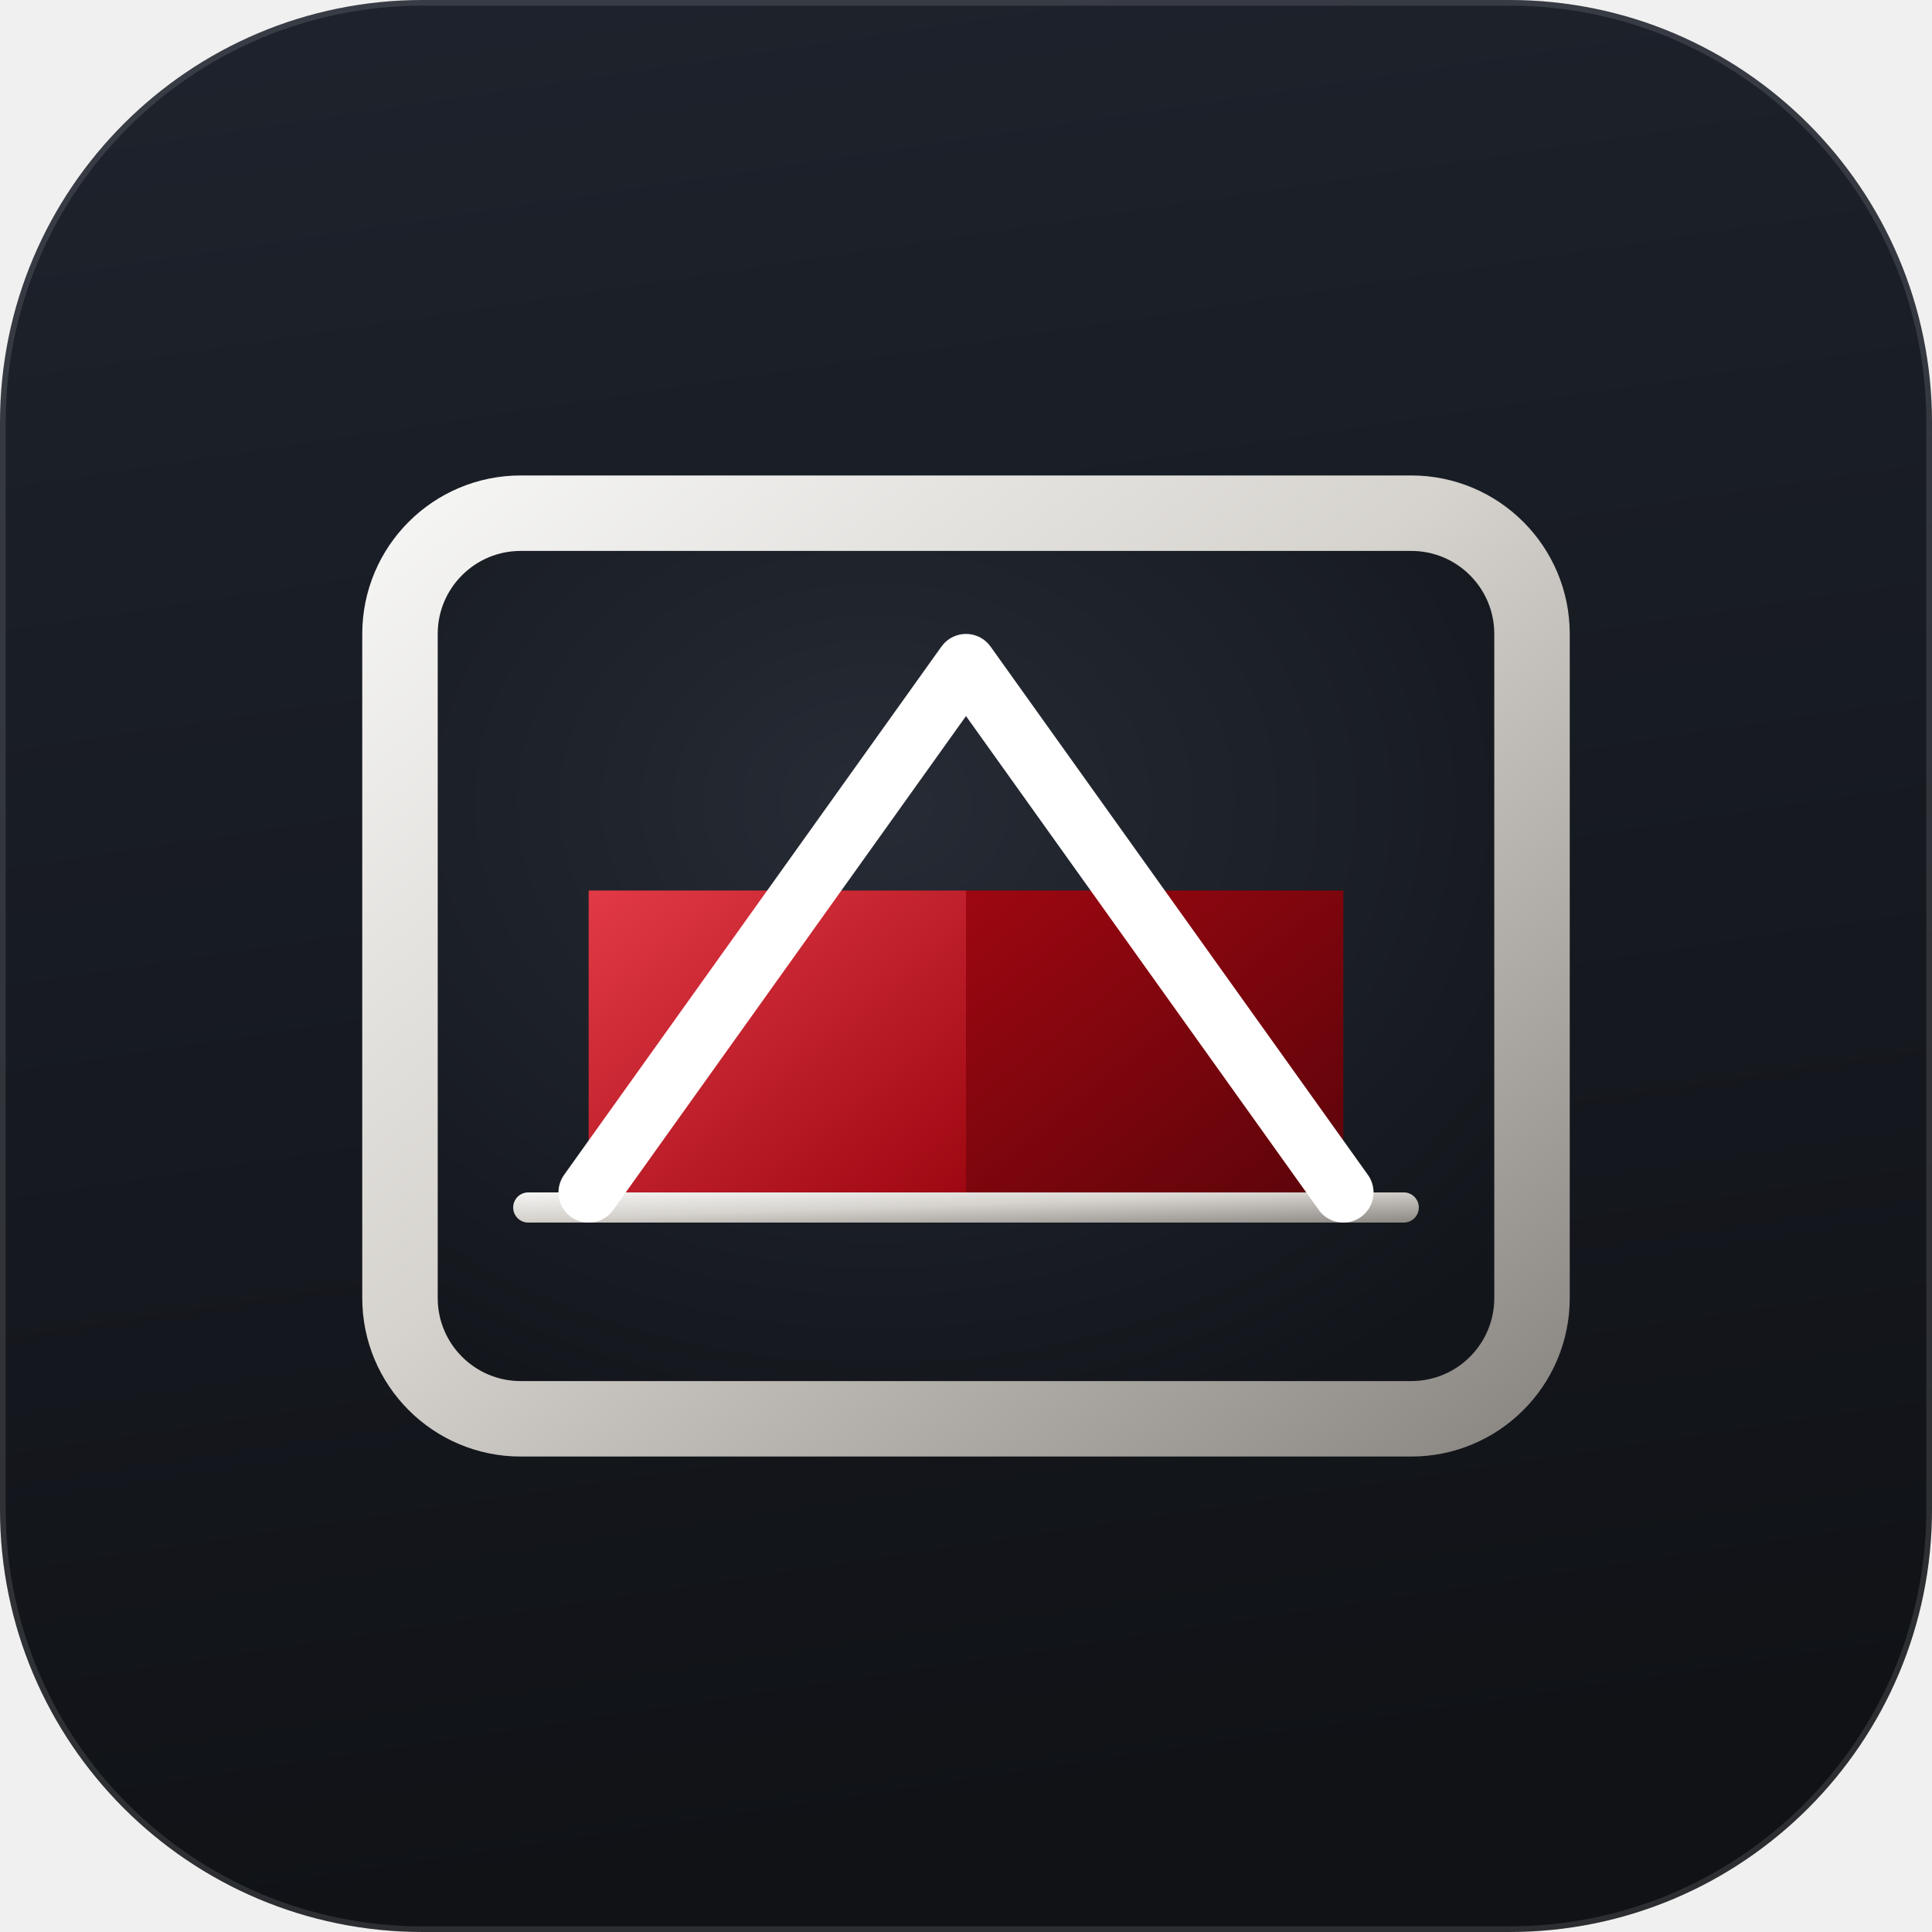
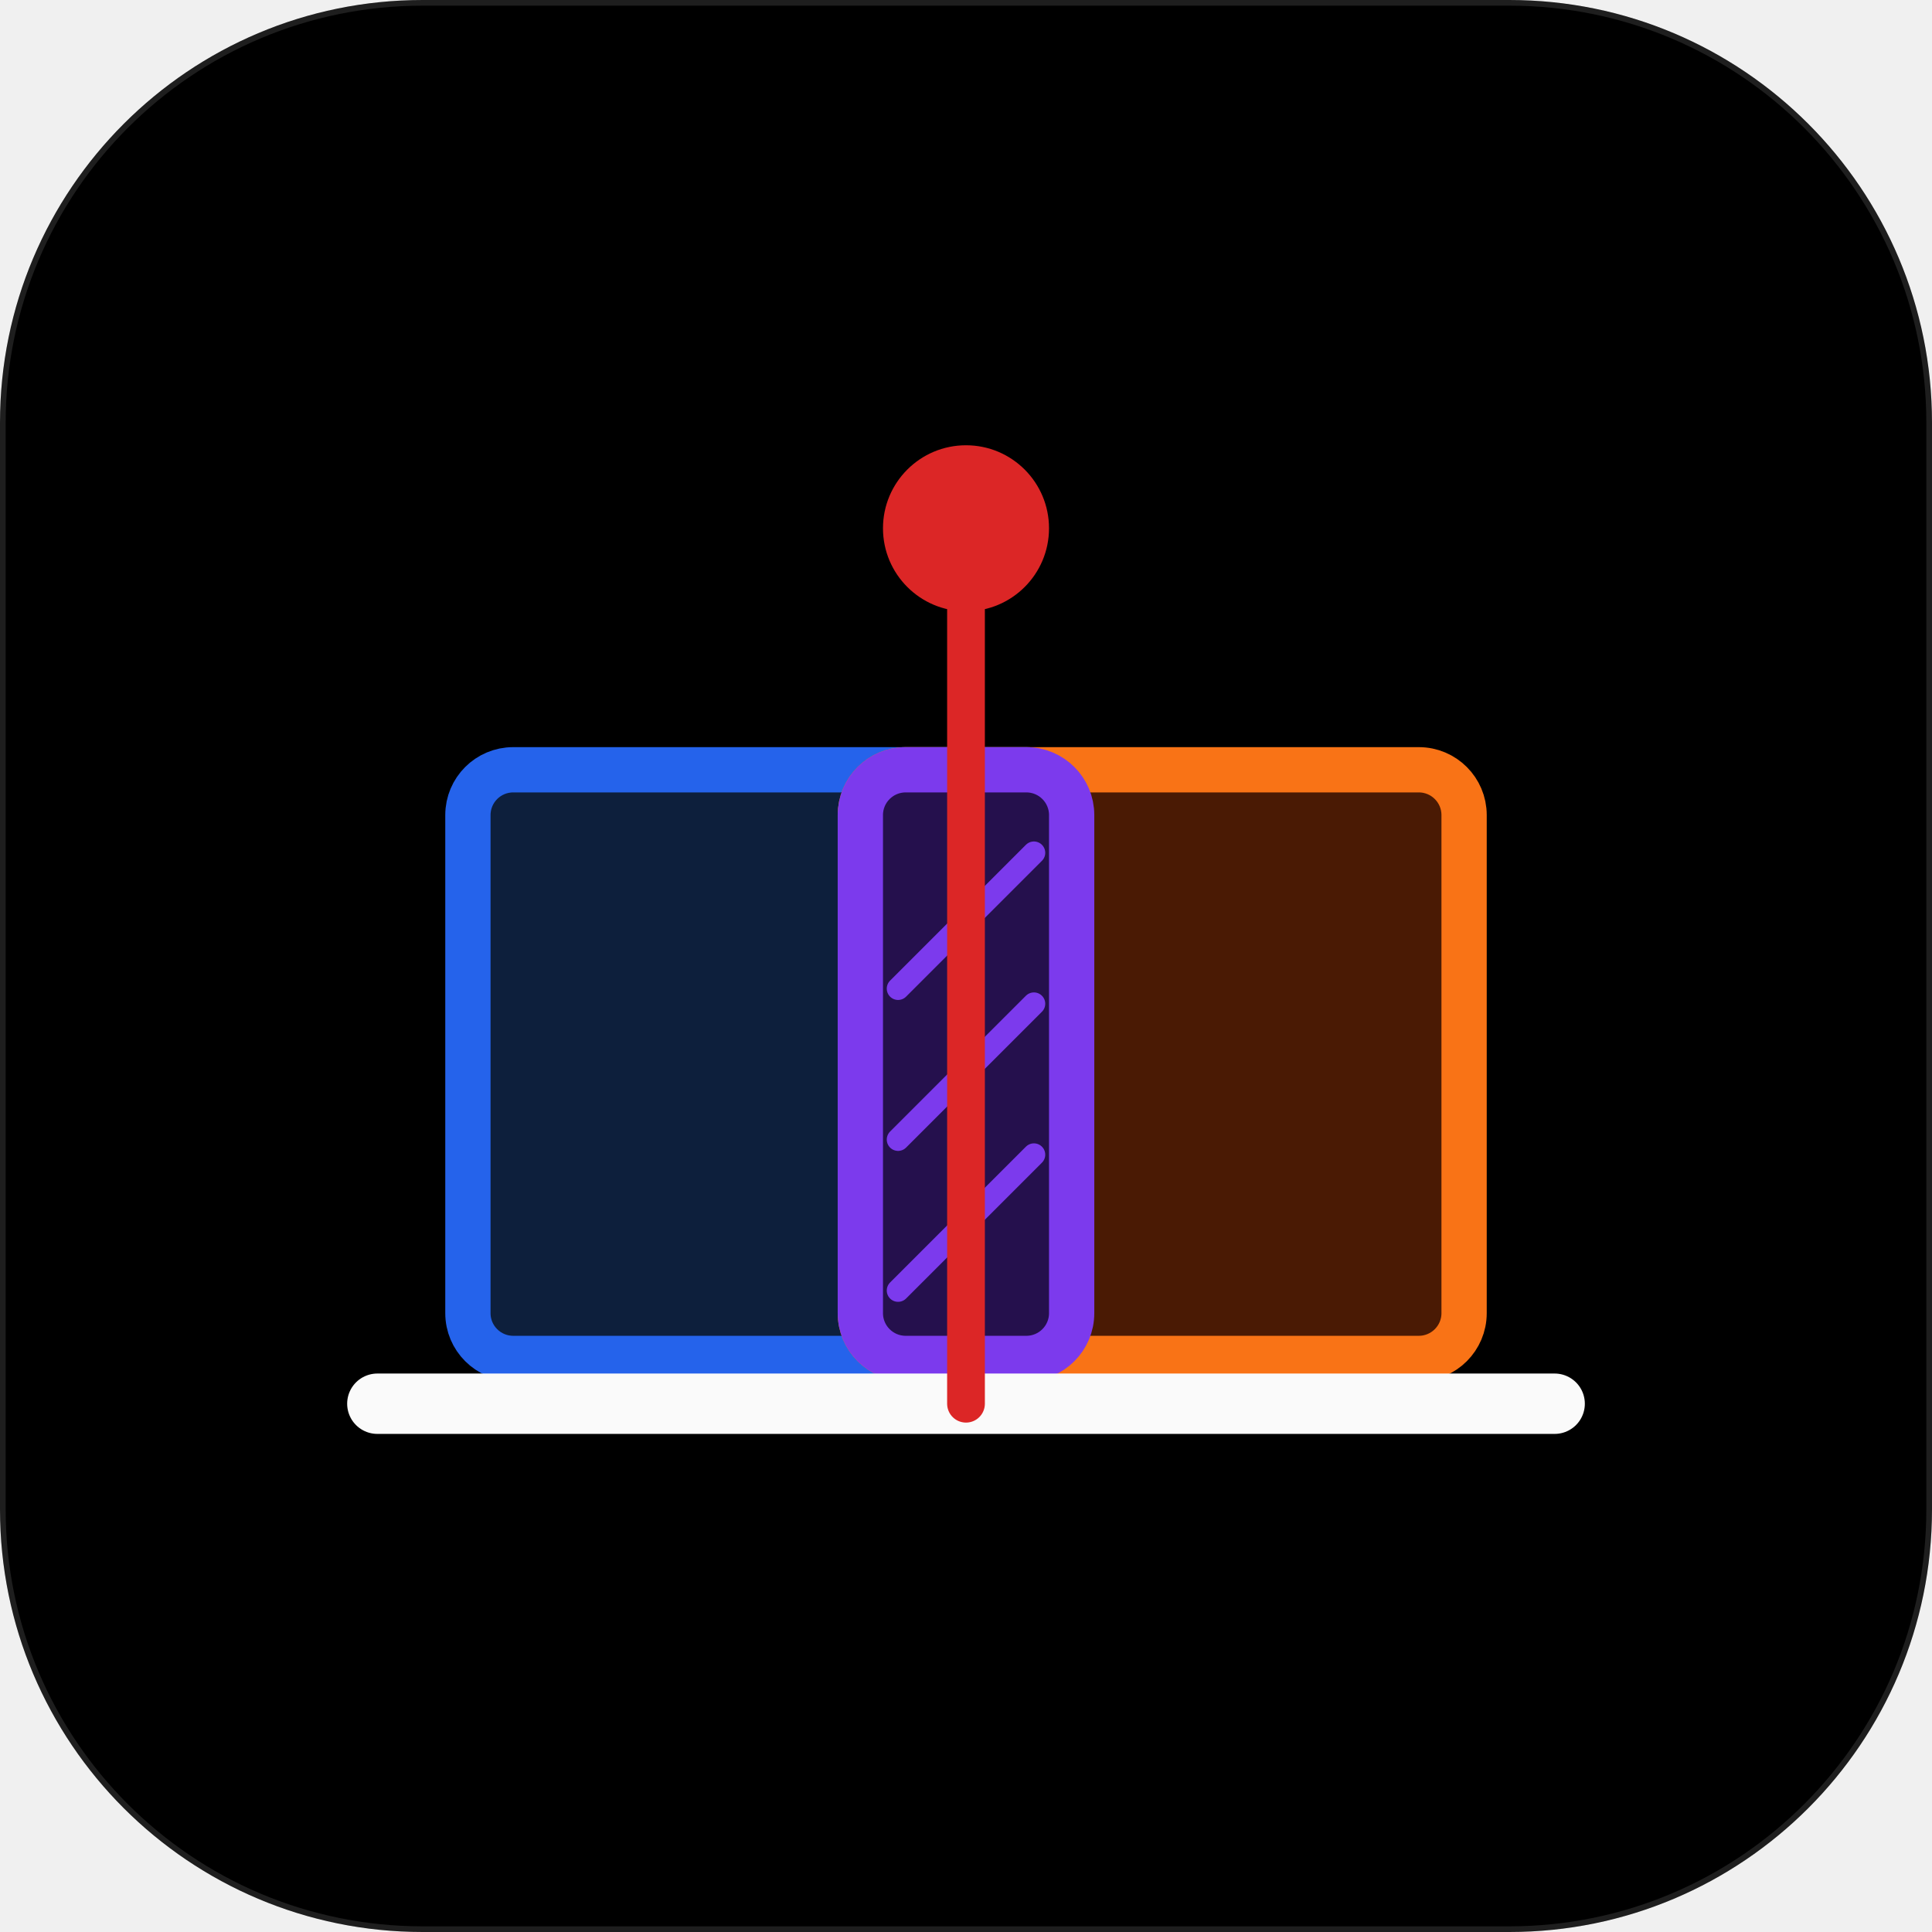
<svg xmlns="http://www.w3.org/2000/svg" viewBox="0 0 512 512" width="512" height="512">
-   <defs>
-     <linearGradient id="bgGrad" x1="0" y1="0" x2="0.15" y2="1">
-       <stop offset="0%" stop-color="#1E232D" />
-       <stop offset="100%" stop-color="#101216" />
-     </linearGradient>
-     <radialGradient id="faceGrad" cx="42%" cy="32%" r="75%">
-       <stop offset="0%" stop-color="#262B35" />
-       <stop offset="100%" stop-color="#12151A" />
-     </radialGradient>
-     <linearGradient id="bezelGrad" x1="0" y1="0" x2="1" y2="1">
-       <stop offset="0%" stop-color="#F5F5F4" />
-       <stop offset="45%" stop-color="#D6D3CE" />
-       <stop offset="100%" stop-color="#8C8884" />
-     </linearGradient>
-     <linearGradient id="scarletGrad" x1="0" y1="0" x2="1" y2="1">
-       <stop offset="0%" stop-color="#E23A46" />
-       <stop offset="100%" stop-color="#9E0711" />
-     </linearGradient>
-     <linearGradient id="maroonGrad" x1="0" y1="0" x2="1" y2="1">
-       <stop offset="0%" stop-color="#9E0711" />
-       <stop offset="100%" stop-color="#5C040A" />
-     </linearGradient>
-   </defs>
-   <rect x="0" y="0" width="512" height="512" rx="112" ry="112" fill="url(#bgGrad)" />
+   <rect x="0" y="0" width="512" height="512" rx="112" ry="112" fill="#000000" />
  <rect x="0.75" y="0.75" width="510.5" height="510.5" rx="111.3" ry="111.3" fill="none" stroke="#FFFFFF" stroke-opacity="0.12" stroke-width="1.5" />
  <g>
-     <rect x="106" y="136" width="300" height="240" rx="32" ry="32" fill="url(#faceGrad)" stroke="url(#bezelGrad)" stroke-width="20" />
-     <rect x="136" y="316" width="240" height="8" rx="4" fill="url(#bezelGrad)" />
-     <rect x="156" y="236" width="100" height="80" fill="url(#scarletGrad)" />
-     <rect x="256" y="236" width="100" height="80" fill="url(#maroonGrad)" />
-     <path d="M156 316 L256 176 L356 316" fill="none" stroke="#FFFFFF" stroke-width="16" stroke-linejoin="round" stroke-linecap="round" />
+     <rect x="124" y="204" width="160" height="156" rx="12" fill="#0D1F3C" stroke="#2563EB" stroke-width="12" />
+     <rect x="228" y="204" width="160" height="156" rx="12" fill="#4A1A04" stroke="#F97316" stroke-width="12" />
+     <rect x="228" y="204" width="56" height="156" rx="12" fill="#25104D" stroke="#7C3AED" stroke-width="12" />
+     <path d="M238 262L274 226M238 302L274 266M238 342L274 306" stroke="#7C3AED" stroke-width="6" stroke-linecap="round" />
+     <path d="M100 372H412" stroke="#FAFAFA" stroke-width="16" stroke-linecap="round" />
+     <path d="M256 372V148" stroke="#DC2626" stroke-width="10" stroke-linecap="round" />
+     <circle cx="256" cy="140" r="22" fill="#DC2626" />
  </g>
</svg>
